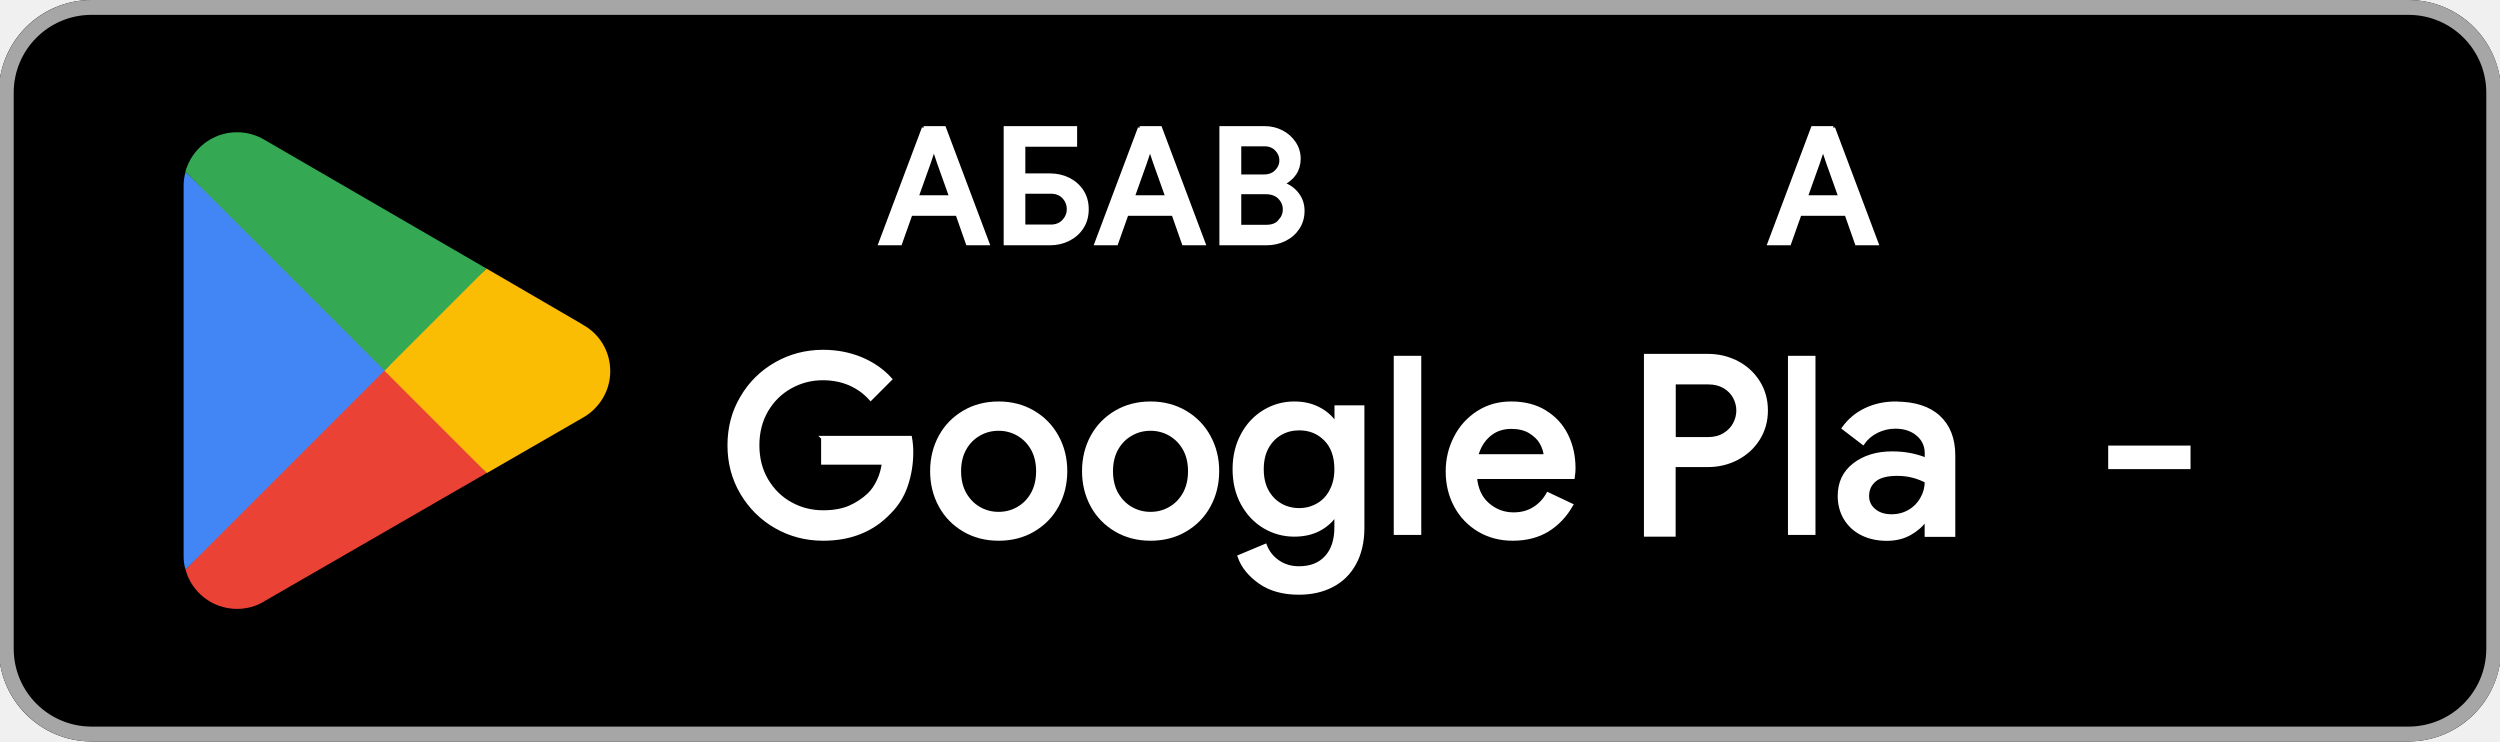
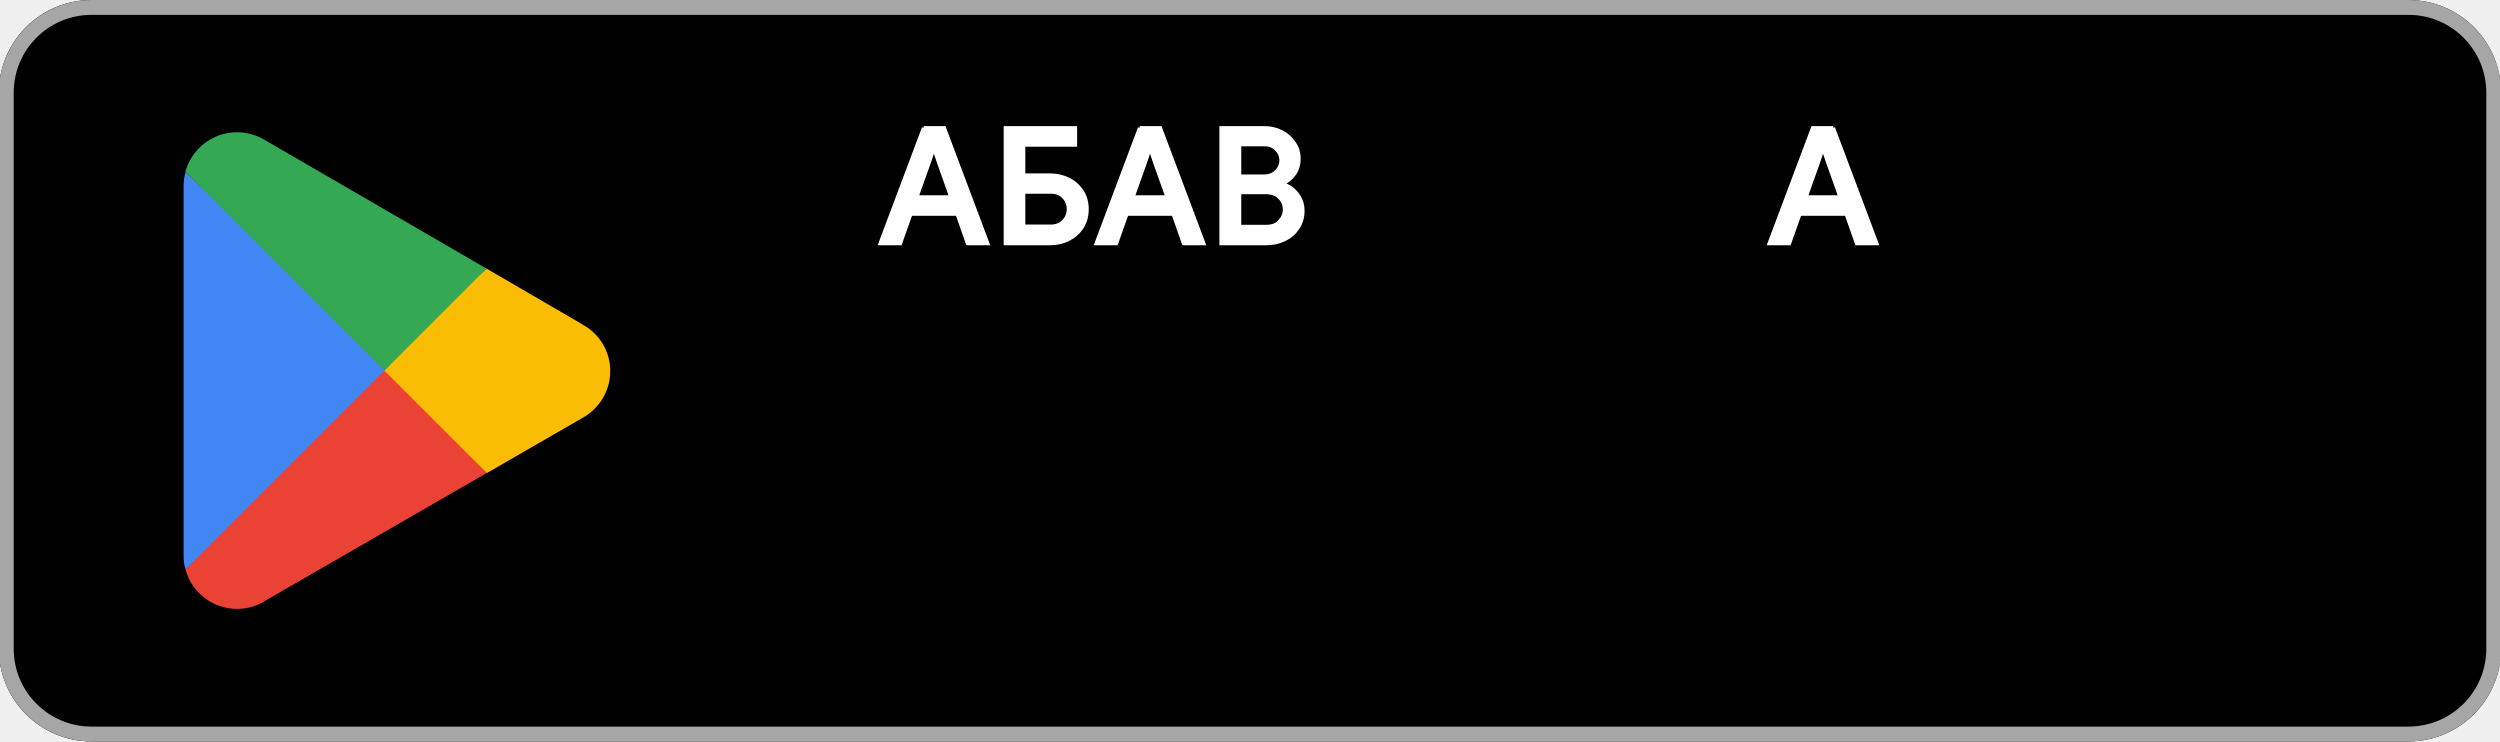
<svg xmlns="http://www.w3.org/2000/svg" class="store-badge" viewBox="0 0 238.96 70.87" role="img">
  <g>
    <rect x="-.11" y="0" width="239.17" height="70.87" rx="8.86" ry="8.86" fill="#000" />
    <path fill="#a6a6a6" d="M230.21,1.42c4.11,0,7.44,3.33,7.44,7.44v53.15c0,4.11-3.33,7.44-7.44,7.44H8.75c-4.11,0-7.44-3.33-7.44-7.44V8.86c0-4.11,3.33-7.44,7.44-7.44h221.46M230.21,0H8.75C3.88,0-.11,3.99-.11,8.86v53.15c0,4.87,3.99,8.86,8.86,8.86h221.46c4.87,0,8.86-3.99,8.86-8.86V8.86C239.07,3.99,235.08,0,230.21,0h0Z" />
    <g>
      <path fill="#ea4335" d="M36.6,34.41l-18.87,20.02h0c.58,2.18,2.57,3.77,4.93,3.77.94,0,1.82-.25,2.59-.71l.05-.04,21.22-12.24-9.94-10.82.02.02Z" />
      <path fill="#fbbc04" d="M55.68,31h-.02l-9.16-5.33-10.33,9.19,10.36,10.36,9.12-5.26c1.59-.87,2.68-2.55,2.68-4.48s-1.06-3.61-2.66-4.46v-.02Z" />
      <path fill="#4285f4" d="M17.73,16.44c-.11.43-.18.85-.18,1.31v35.38c0,.46.05.89.18,1.31l19.51-19.51s-19.51-18.5-19.51-18.5Z" />
      <path fill="#34a853" d="M36.74,35.43l9.76-9.76-21.21-12.3c-.76-.46-1.67-.73-2.64-.73-2.36,0-4.34,1.61-4.93,3.77h0l19.01,18.99v.02Z" />
    </g>
  </g>
  <g>
    <Polygon fill="#fff" points="80.78 16.8 75.66 16.8 75.66 12.23 73.94 12.23 73.94 23.26 75.66 23.26 75.66 18.44 80.78 18.44 80.78 23.26 82.49 23.26 82.49 12.23 80.78 12.23 80.78 16.8" />
    <path fill="#fff" d="M88.29,12.23l-4.15,11.04h1.91l1-2.82h4.45l.99,2.82h1.91l-4.15-11.04h-1.97ZM87.62,18.84l1.17-3.28.43-1.28h.09l.43,1.28,1.17,3.28h-3.3Z" stroke="#fff" stroke-width="0.35" stroke-miterlimit="10" />
    <path fill="#fff" d="M102.12,17.14c-.54-.26-1.13-.39-1.76-.39h-2.53v-2.9h4.95v-1.62h-6.67v11.04h4.25c.64,0,1.22-.13,1.76-.4.54-.27.97-.65,1.29-1.14.32-.49.48-1.07.48-1.73s-.16-1.23-.48-1.72c-.32-.49-.75-.87-1.29-1.13ZM101.67,21.15c-.31.33-.73.49-1.24.49h-2.6v-3.3h2.6c.52,0,.94.16,1.25.49s.46.71.46,1.16-.16.83-.47,1.16Z" stroke="#fff" stroke-width="0.35" stroke-miterlimit="10" />
    <path fill="#fff" d="M108.94,12.23l-4.15,11.04h1.91l1-2.82h4.45l.99,2.82h1.91l-4.15-11.04h-1.97ZM108.28,18.84l1.17-3.28.43-1.28h.09l.43,1.28,1.17,3.28h-3.3Z" stroke="#fff" stroke-width="0.35" stroke-miterlimit="10" />
    <path fill="#fff" d="M122.67,17.59v-.09c.44-.21.8-.51,1.07-.91.27-.4.41-.87.41-1.42s-.15-1.04-.45-1.49c-.3-.45-.7-.81-1.19-1.06-.5-.26-1.04-.39-1.63-.39h-4.15v11.04h4.33c.63,0,1.2-.13,1.73-.39.53-.26.95-.63,1.26-1.1.31-.47.47-1.01.47-1.62s-.17-1.13-.52-1.59-.79-.78-1.35-.97ZM118.47,13.81h2.4c.47,0,.85.15,1.15.46.29.3.44.65.44,1.06s-.15.75-.45,1.06c-.3.31-.7.46-1.2.46h-2.34v-3.04ZM122.33,21.17c-.31.33-.73.49-1.26.49h-2.6v-3.27h2.54c.54,0,.98.16,1.3.48.32.33.48.71.48,1.15s-.16.81-.47,1.14Z" stroke="#fff" stroke-width="0.35" stroke-miterlimit="10" />
    <Polygon fill="#fff" points="128.27 20.38 128.17 20.38 128.27 18.25 128.27 12.23 126.55 12.23 126.55 23.26 128.44 23.26 133.41 14.94 133.51 14.94 133.41 17.07 133.41 23.26 135.13 23.26 135.13 12.23 133.15 12.23 128.27 20.38" />
    <Polygon fill="#fff" points="136.8 13.88 139.89 13.88 139.89 23.26 141.61 23.26 141.61 13.88 144.7 13.88 144.7 12.23 136.8 12.23 136.8 13.88" />
    <Polygon fill="#fff" points="146.5 23.26 153.21 23.26 153.21 21.61 148.23 21.61 148.23 18.56 152.72 18.56 152.72 16.93 148.23 16.93 148.23 13.88 153.21 13.88 153.21 12.23 146.5 12.23 146.5 23.26" />
    <Polygon fill="#fff" points="165.77 16.8 160.65 16.8 160.65 12.23 158.92 12.23 158.92 23.26 160.65 23.26 160.65 18.44 165.77 18.44 165.77 23.26 167.48 23.26 167.48 12.23 165.77 12.23 165.77 16.8" />
    <path fill="#fff" d="M175.24,12.23h-1.97l-4.15,11.04h1.91l1-2.82h4.45l.99,2.82h1.91l-4.15-11.04ZM172.61,18.84l1.17-3.28.43-1.28h.09l.43,1.28,1.17,3.28h-3.3Z" stroke="#fff" stroke-width="0.35" stroke-miterlimit="10" />
  </g>
  <g>
-     <path fill="#fff" d="M78.66,41.85v2.39h5.81c-.08.62-.24,1.2-.49,1.72-.25.53-.55.97-.9,1.31-.54.51-1.16.92-1.84,1.22-.69.3-1.54.46-2.56.46-1.12,0-2.15-.26-3.11-.79-.96-.53-1.72-1.28-2.3-2.25-.57-.97-.86-2.09-.86-3.35s.29-2.38.86-3.35c.57-.97,1.34-1.72,2.3-2.25.96-.53,1.98-.79,3.08-.79.94,0,1.8.17,2.57.5.77.34,1.44.81,2,1.44l1.87-1.87c-.75-.83-1.68-1.47-2.8-1.94-1.12-.46-2.32-.69-3.61-.69-1.63,0-3.13.39-4.5,1.17-1.37.78-2.46,1.85-3.26,3.22-.81,1.36-1.21,2.88-1.21,4.56s.4,3.19,1.21,4.56c.81,1.36,1.89,2.44,3.26,3.22,1.37.78,2.87,1.17,4.5,1.17,2.62,0,4.73-.85,6.34-2.56.73-.73,1.27-1.6,1.6-2.6s.5-2.04.5-3.12c0-.48-.04-.94-.12-1.39h-8.35Z" stroke="#fff" stroke-width="0.35" stroke-miterlimit="10" />
-     <path fill="#fff" d="M98.76,39.41c-.97-.57-2.07-.86-3.3-.86s-2.33.28-3.3.85c-.97.57-1.73,1.34-2.27,2.33-.54.99-.81,2.09-.81,3.3s.27,2.31.81,3.3c.54.99,1.3,1.76,2.27,2.33.97.57,2.07.85,3.3.85s2.33-.28,3.3-.85c.97-.57,1.73-1.34,2.27-2.33.54-.99.81-2.09.81-3.3s-.27-2.29-.81-3.28c-.54-.99-1.3-1.77-2.27-2.34ZM98.7,47.2c-.34.61-.8,1.08-1.38,1.41-.57.33-1.2.49-1.87.49s-1.29-.16-1.87-.49c-.57-.33-1.03-.8-1.38-1.41-.34-.61-.51-1.34-.51-2.16s.17-1.55.51-2.15c.34-.61.8-1.07,1.38-1.4.57-.33,1.2-.49,1.87-.49s1.29.16,1.87.49c.57.33,1.03.79,1.38,1.4.34.61.51,1.32.51,2.15s-.17,1.55-.51,2.16Z" stroke="#fff" stroke-width="0.35" stroke-miterlimit="10" />
-     <path fill="#fff" d="M113.28,39.41c-.97-.57-2.07-.86-3.3-.86s-2.33.28-3.3.85c-.97.57-1.73,1.34-2.27,2.33-.54.99-.81,2.09-.81,3.3s.27,2.31.81,3.3c.54.99,1.3,1.76,2.27,2.33.97.57,2.07.85,3.3.85s2.33-.28,3.3-.85c.97-.57,1.73-1.34,2.27-2.33.54-.99.81-2.09.81-3.3s-.27-2.29-.81-3.28c-.54-.99-1.3-1.77-2.27-2.34ZM113.22,47.2c-.34.61-.8,1.08-1.38,1.41-.57.33-1.2.49-1.87.49s-1.29-.16-1.87-.49c-.57-.33-1.03-.8-1.38-1.41-.34-.61-.51-1.34-.51-2.16s.17-1.55.51-2.15c.34-.61.8-1.07,1.38-1.4.57-.33,1.2-.49,1.87-.49s1.29.16,1.87.49c.57.33,1.03.79,1.38,1.4.34.61.51,1.32.51,2.15s-.17,1.55-.51,2.16Z" stroke="#fff" stroke-width="0.35" stroke-miterlimit="10" />
-     <path fill="#fff" d="M127.72,40.41h-.14c-.4-.57-.93-1.03-1.6-1.36-.67-.34-1.43-.5-2.27-.5-1.02,0-1.97.26-2.85.79-.88.53-1.58,1.27-2.09,2.23-.52.96-.78,2.05-.78,3.28s.26,2.33.78,3.28,1.22,1.69,2.09,2.21c.88.52,1.83.78,2.85.78.86,0,1.62-.16,2.28-.49s1.19-.78,1.59-1.35h.14v1.12c0,1.22-.31,2.18-.94,2.87-.63.69-1.5,1.03-2.62,1.03-.77,0-1.43-.2-2-.59s-.98-.9-1.23-1.54l-2.46,1.03c.33.94.99,1.75,1.97,2.44.98.69,2.22,1.03,3.72,1.03,1.2,0,2.25-.24,3.17-.72.92-.48,1.63-1.18,2.14-2.12s.77-2.06.77-3.38v-11.53h-2.51v1.48ZM127.24,46.94c-.32.59-.75,1.04-1.29,1.34-.54.31-1.13.46-1.77.46s-1.25-.15-1.79-.46c-.54-.31-.97-.75-1.29-1.33s-.48-1.28-.48-2.1.16-1.52.48-2.1c.32-.58.75-1.02,1.29-1.33.54-.31,1.14-.46,1.79-.46,1.01,0,1.85.34,2.52,1.02.68.68,1.02,1.64,1.02,2.86,0,.8-.16,1.5-.48,2.08Z" stroke="#fff" stroke-width="0.35" stroke-miterlimit="10" />
-     <rect fill="#fff" x="133.22" y="34.01" width="2.63" height="17.12" />
-     <path fill="#fff" d="M147.65,39.36c-.9-.54-1.97-.81-3.19-.81s-2.23.29-3.16.88c-.92.59-1.65,1.38-2.16,2.38-.52,1-.78,2.08-.78,3.24,0,1.23.27,2.33.8,3.31.53.98,1.28,1.75,2.22,2.31.95.56,2.02.84,3.22.84,1.29,0,2.4-.29,3.33-.86.92-.57,1.67-1.36,2.25-2.37l-2.22-1.05c-.33.59-.78,1.06-1.33,1.4-.55.34-1.2.52-1.95.52-.94,0-1.76-.31-2.47-.92-.71-.61-1.11-1.49-1.21-2.62h9.35c.05-.34.07-.61.07-.84,0-1.18-.24-2.24-.71-3.18-.47-.94-1.16-1.68-2.06-2.22ZM141.11,43.59c.22-.84.62-1.52,1.21-2.02.58-.5,1.29-.75,2.14-.75.7,0,1.3.14,1.78.43s.85.64,1.09,1.06.37.85.41,1.28h-6.62Z" stroke="#fff" stroke-width="0.35" stroke-miterlimit="10" />
-     <path fill="#fff" d="M166.03,34.67c-.85-.45-1.78-.67-2.79-.67h-5.93v17.12h2.68v-6.65h3.25c1,0,1.93-.22,2.79-.67.85-.45,1.53-1.07,2.03-1.87.5-.8.75-1.7.75-2.7s-.25-1.9-.75-2.7c-.5-.8-1.18-1.42-2.03-1.87ZM165.81,40.53c-.22.42-.55.75-.98,1.02-.43.26-.94.4-1.53.4h-3.3v-5.38h3.3c.59,0,1.1.13,1.53.38.43.26.76.59.98,1s.33.85.33,1.29-.11.88-.33,1.29Z" stroke="#fff" stroke-width="0.35" stroke-miterlimit="10" />
-     <rect fill="#fff" x="170.9" y="34.01" width="2.63" height="17.12" />
-     <path fill="#fff" d="M181.2,38.55c-1.05,0-2.01.21-2.87.62s-1.56,1-2.1,1.75l1.84,1.41c.34-.48.78-.85,1.33-1.12s1.14-.41,1.76-.41c.88,0,1.6.24,2.15.71.56.47.84,1.08.84,1.83v.62c-.33-.16-.79-.31-1.36-.44-.57-.13-1.22-.2-1.94-.2-1.45,0-2.65.37-3.6,1.1-.95.73-1.42,1.73-1.42,2.99,0,.8.19,1.51.57,2.14.38.63.92,1.12,1.6,1.46.69.34,1.47.51,2.34.51.83,0,1.56-.17,2.2-.53s1.13-.79,1.48-1.31h.12v1.46h2.58v-7.61c0-1.58-.48-2.8-1.43-3.67s-2.32-1.3-4.09-1.3ZM183.72,47.66c-.29.51-.69.92-1.2,1.22s-1.08.45-1.72.45c-.69,0-1.24-.18-1.67-.54-.43-.36-.65-.82-.65-1.38,0-.62.23-1.13.69-1.52.46-.39,1.19-.58,2.18-.58.53,0,1.03.06,1.52.19.49.13.91.3,1.28.5,0,.59-.14,1.14-.43,1.65Z" stroke="#fff" stroke-width="0.35" stroke-miterlimit="10" />
-     <Polygon fill="#fff" points="194.19 47.23 194.09 47.23 190.65 38.93 187.7 38.93 192.77 50.46 190.12 56.3 192.89 56.3 200.43 38.93 197.53 38.93 194.19 47.23" />
-     <rect fill="#fff" x="201.51" y="42.59" width="7.87" height="2.25" />
-     <Polygon fill="#fff" points="220.37 38.93 217.02 47.23 216.92 47.23 213.48 38.93 210.54 38.93 215.61 50.46 212.96 56.3 215.73 56.3 223.26 38.93 220.37 38.93" />
+     <path class="st4" d="M78.66,41.85v2.39h5.81c-.08.62-.24,1.2-.49,1.72-.25.53-.55.97-.9,1.31-.54.51-1.16.92-1.84,1.22-.69.3-1.54.46-2.56.46-1.12,0-2.15-.26-3.11-.79-.96-.53-1.72-1.28-2.3-2.25-.57-.97-.86-2.09-.86-3.35s.29-2.38.86-3.35c.57-.97,1.34-1.72,2.3-2.25.96-.53,1.98-.79,3.08-.79.94,0,1.8.17,2.57.5.77.34,1.44.81,2,1.44l1.87-1.87c-.75-.83-1.68-1.47-2.8-1.94-1.12-.46-2.32-.69-3.61-.69-1.63,0-3.13.39-4.5,1.17-1.37.78-2.46,1.85-3.26,3.22-.81,1.36-1.21,2.88-1.21,4.56s.4,3.19,1.21,4.56c.81,1.36,1.89,2.44,3.26,3.22,1.37.78,2.87,1.17,4.5,1.17,2.62,0,4.73-.85,6.34-2.56.73-.73,1.27-1.6,1.6-2.6s.5-2.04.5-3.12c0-.48-.04-.94-.12-1.39h-8.35Z" />
+     <path class="st4" d="M98.76,39.41c-.97-.57-2.07-.86-3.3-.86s-2.33.28-3.3.85c-.97.57-1.73,1.34-2.27,2.33-.54.99-.81,2.09-.81,3.3s.27,2.31.81,3.3c.54.99,1.3,1.76,2.27,2.33.97.57,2.07.85,3.3.85s2.33-.28,3.3-.85c.97-.57,1.73-1.34,2.27-2.33.54-.99.81-2.09.81-3.3s-.27-2.29-.81-3.28c-.54-.99-1.3-1.77-2.27-2.34ZM98.7,47.2c-.34.61-.8,1.08-1.38,1.41-.57.33-1.2.49-1.87.49s-1.29-.16-1.87-.49c-.57-.33-1.03-.8-1.38-1.41-.34-.61-.51-1.34-.51-2.16s.17-1.55.51-2.15c.34-.61.8-1.07,1.38-1.4.57-.33,1.2-.49,1.87-.49s1.29.16,1.87.49c.57.33,1.03.79,1.38,1.4.34.61.51,1.32.51,2.15s-.17,1.55-.51,2.16Z" />
+     <path class="st4" d="M113.28,39.41c-.97-.57-2.07-.86-3.3-.86s-2.33.28-3.3.85c-.97.57-1.73,1.34-2.27,2.33-.54.99-.81,2.09-.81,3.3s.27,2.31.81,3.3c.54.99,1.3,1.76,2.27,2.33.97.57,2.07.85,3.3.85s2.33-.28,3.3-.85c.97-.57,1.73-1.34,2.27-2.33.54-.99.81-2.09.81-3.3s-.27-2.29-.81-3.28c-.54-.99-1.3-1.77-2.27-2.34ZM113.22,47.2c-.34.61-.8,1.08-1.38,1.41-.57.33-1.2.49-1.87.49s-1.29-.16-1.87-.49c-.57-.33-1.03-.8-1.38-1.41-.34-.61-.51-1.34-.51-2.16s.17-1.55.51-2.15c.34-.61.8-1.07,1.38-1.4.57-.33,1.2-.49,1.87-.49s1.29.16,1.87.49c.57.33,1.03.79,1.38,1.4.34.61.51,1.32.51,2.15s-.17,1.55-.51,2.16Z" />
+     <path class="st4" d="M127.72,40.41h-.14c-.4-.57-.93-1.03-1.6-1.36-.67-.34-1.43-.5-2.27-.5-1.02,0-1.97.26-2.85.79-.88.53-1.58,1.27-2.09,2.23-.52.96-.78,2.05-.78,3.28s.26,2.33.78,3.28,1.22,1.69,2.09,2.21c.88.52,1.83.78,2.85.78.86,0,1.62-.16,2.28-.49s1.19-.78,1.59-1.35h.14v1.12c0,1.22-.31,2.18-.94,2.87-.63.69-1.5,1.03-2.62,1.03-.77,0-1.43-.2-2-.59s-.98-.9-1.23-1.54l-2.46,1.03c.33.94.99,1.75,1.97,2.44.98.69,2.22,1.03,3.72,1.03,1.2,0,2.25-.24,3.17-.72.92-.48,1.63-1.18,2.14-2.12s.77-2.06.77-3.38v-11.53h-2.51v1.48ZM127.24,46.94c-.32.59-.75,1.04-1.29,1.34-.54.31-1.13.46-1.77.46s-1.25-.15-1.79-.46c-.54-.31-.97-.75-1.29-1.33s-.48-1.28-.48-2.1.16-1.52.48-2.1c.32-.58.75-1.02,1.29-1.33.54-.31,1.14-.46,1.79-.46,1.01,0,1.85.34,2.52,1.02.68.68,1.02,1.64,1.02,2.86,0,.8-.16,1.5-.48,2.08Z" />
+     <rect class="st4" x="133.22" y="34.01" width="2.63" height="17.12" />
+     <path class="st4" d="M147.65,39.36c-.9-.54-1.97-.81-3.19-.81s-2.23.29-3.16.88c-.92.59-1.65,1.38-2.16,2.38-.52,1-.78,2.08-.78,3.24,0,1.23.27,2.33.8,3.31.53.98,1.28,1.75,2.22,2.31.95.56,2.02.84,3.22.84,1.29,0,2.4-.29,3.33-.86.92-.57,1.67-1.36,2.25-2.37l-2.22-1.05c-.33.59-.78,1.06-1.33,1.4-.55.34-1.2.52-1.95.52-.94,0-1.76-.31-2.47-.92-.71-.61-1.11-1.49-1.21-2.62h9.35c.05-.34.07-.61.07-.84,0-1.18-.24-2.24-.71-3.18-.47-.94-1.16-1.68-2.06-2.22ZM141.11,43.59c.22-.84.62-1.52,1.21-2.02.58-.5,1.29-.75,2.14-.75.7,0,1.3.14,1.78.43s.85.64,1.09,1.06.37.85.41,1.28h-6.62Z" />
+     <path class="st4" d="M166.03,34.67c-.85-.45-1.78-.67-2.79-.67h-5.93v17.12h2.68v-6.65h3.25c1,0,1.93-.22,2.79-.67.85-.45,1.53-1.07,2.03-1.87.5-.8.75-1.7.75-2.7s-.25-1.9-.75-2.7c-.5-.8-1.18-1.42-2.03-1.87ZM165.81,40.53c-.22.42-.55.75-.98,1.02-.43.26-.94.4-1.53.4h-3.3v-5.38h3.3c.59,0,1.1.13,1.53.38.43.26.76.59.98,1s.33.85.33,1.29-.11.88-.33,1.29Z" />
+     <rect class="st4" x="170.9" y="34.01" width="2.63" height="17.12" />
+     <path class="st4" d="M181.2,38.55c-1.05,0-2.01.21-2.87.62s-1.56,1-2.1,1.75l1.84,1.41c.34-.48.78-.85,1.33-1.12s1.14-.41,1.76-.41c.88,0,1.6.24,2.15.71.56.47.84,1.08.84,1.83v.62c-.33-.16-.79-.31-1.36-.44-.57-.13-1.22-.2-1.94-.2-1.45,0-2.65.37-3.6,1.1-.95.73-1.42,1.73-1.42,2.99,0,.8.19,1.51.57,2.14.38.63.92,1.12,1.6,1.46.69.34,1.47.51,2.34.51.83,0,1.56-.17,2.2-.53s1.13-.79,1.48-1.31h.12v1.46h2.58v-7.61c0-1.58-.48-2.8-1.43-3.67s-2.32-1.3-4.09-1.3ZM183.72,47.66c-.29.51-.69.92-1.2,1.22s-1.08.45-1.72.45c-.69,0-1.24-.18-1.67-.54-.43-.36-.65-.82-.65-1.38,0-.62.23-1.13.69-1.52.46-.39,1.19-.58,2.18-.58.53,0,1.03.06,1.52.19.49.13.91.3,1.28.5,0,.59-.14,1.14-.43,1.65Z" />
+     <polygon class="st4" points="194.19 47.23 194.09 47.23 190.65 38.93 187.7 38.93 192.77 50.46 190.12 56.3 192.89 56.3 200.43 38.93 197.53 38.93 194.19 47.23" />
+     <rect class="st4" x="201.51" y="42.59" width="7.87" height="2.25" />
+     <polygon class="st4" points="220.37 38.93 217.02 47.23 216.92 47.23 213.48 38.93 210.54 38.93 215.61 50.46 212.96 56.3 215.73 56.3 223.26 38.93 220.37 38.93" />
  </g>
</svg>
